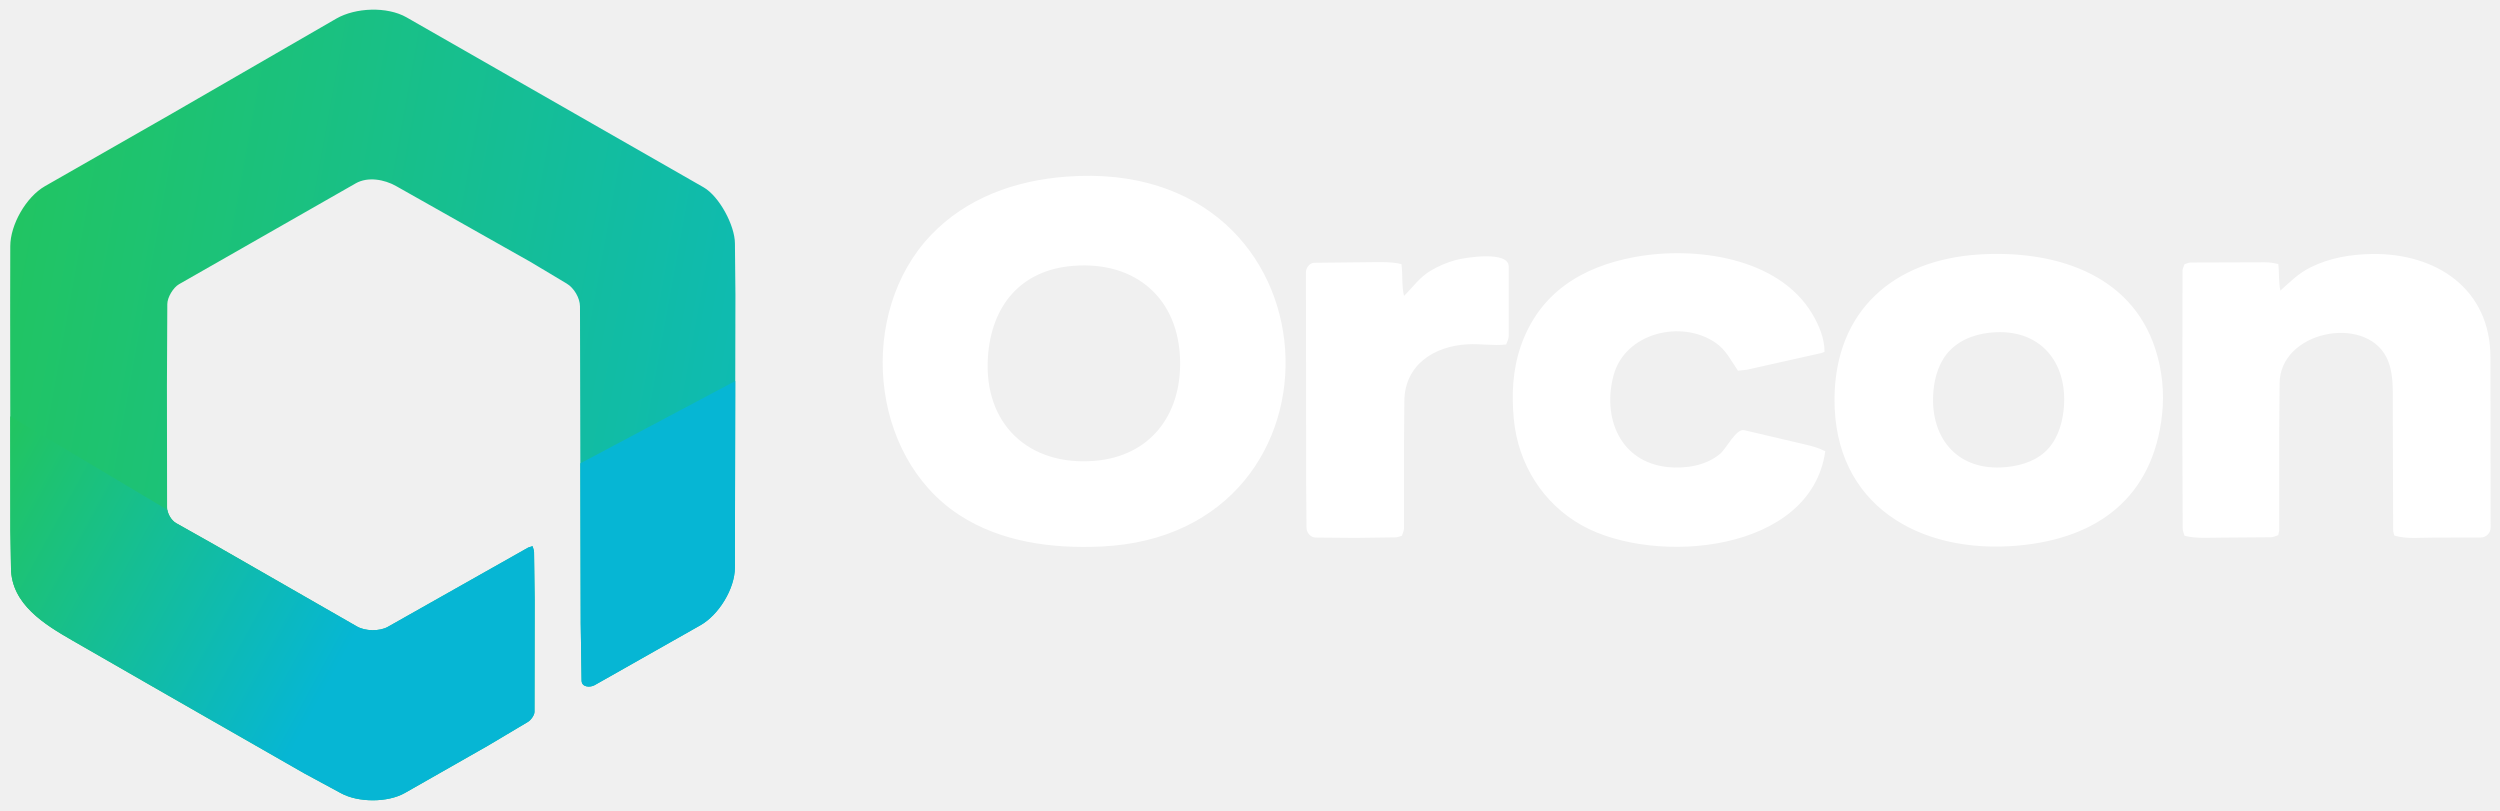
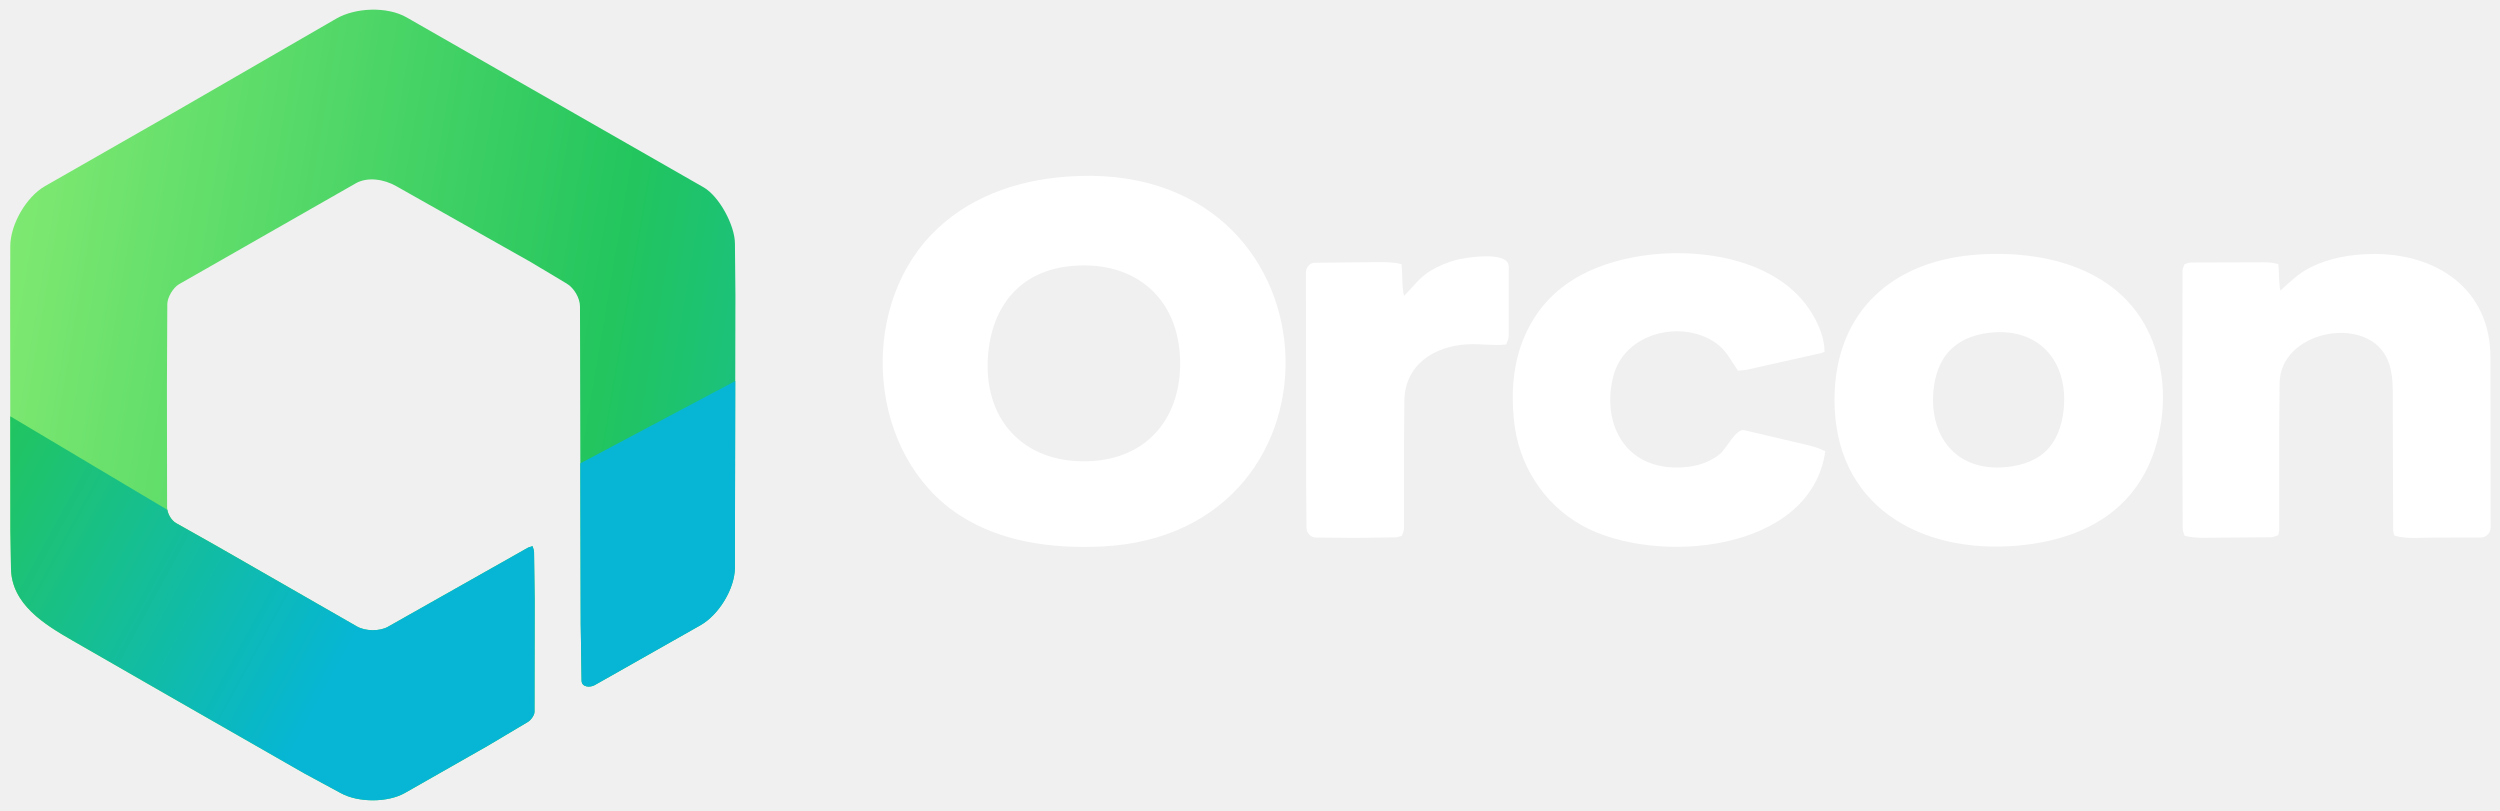
<svg xmlns="http://www.w3.org/2000/svg" viewBox="0 0 657 213" width="657" height="213">
  <defs>
-     <linearGradient id="ol-a" gradientUnits="userSpaceOnUse" x1="2.75" y1="2.75" x2="288.5" y2="54.62">
-       <stop offset="0" stop-color="#22C55E" />
+     <linearGradient id="ol-a" gradientUnits="userSpaceOnUse" x1="2.75" y1="2.75" x2="307.55" y2="54.62">
+       <stop offset="0" stop-color="#84EB72" />
+       <stop offset=".55" stop-color="#22C55E" />
      <stop offset="1" stop-color="#06B6D4" />
    </linearGradient>
    <linearGradient id="ol-b" gradientUnits="userSpaceOnUse" x1="2.75" y1="106.5" x2="193.25" y2="210.25">
      <stop offset="0" stop-color="#22C55E" />
      <stop offset=".5" stop-color="#06B6D4" />
      <stop offset="1" stop-color="#06B6D4" />
    </linearGradient>
    <clipPath id="ol-c">
      <polygon points="-2,106.6 84.3,158 198,97.6 198,218 -2,218" />
    </clipPath>
    <path id="ol-s" d="M139.95 143.53c.15 .53 .39 1.05 .4 1.61l.16 12.58l-.05 29.37c0 .89-.99 2.19-1.72 2.62l-10.52 6.26l-21.82 12.42c-4.54 2.58-12.29 2.55-16.84 .04l-9.72-5.26l-35.54-20.34l-25.39-14.58c-7.09-4.1-15.93-9.42-16.02-18.93l-.16-9.9l-.06-59.1l.03-15.6c0-5.68 4.17-12.96 9.11-15.79l33.32-19.05l43.27-25c5.02-2.89 13.34-3.23 18.44-.32l27.21 15.57l50.84 29.09c4.13 2.36 8.23 10.03 8.25 14.74l.13 13.49l-.14 71.7c-.01 5.58-4.26 12.46-9.07 15.17l-27.82 15.75c-1.15 .64-3.38 .57-3.4-1.21l-.23-14.95l-.19-83.4c-.01-2.2-1.59-4.87-3.48-5.98l-9.48-5.67l-35.38-19.97c-3.04-1.72-7.4-2.53-10.59-.71l-46.44 26.51c-1.53 .87-3.08 3.47-3.08 5.23l-.1 21.29l.04 32.09c0 1.55 1.05 3.44 2.41 4.2l10.67 6.01l36.83 21.13c2.17 1.25 5.92 1.32 8.11 .09l36.9-20.84l1.12-.36z" />
  </defs>
  <use href="#ol-s" fill="url(#ol-a)" />
  <use href="#ol-s" fill="url(#ol-b)" clip-path="url(#ol-c)" />
  <path fill="#FFFFFF" fill-rule="evenodd" d="M289.37 143.63c-12.84 .59-26.38-1.15-37.36-8.35c-23.69-15.54-26.66-53.19-7.41-73.44c9.4-9.89 22.29-14.42 35.65-15.42c72.88-5.49 77.36 94.1 9.12 97.21zM479.49 92.47l-.82 .31l-19.56 4.38l-2.37 .27c-1.83-2.66-3.12-5.45-5.86-7.34c-9.05-6.22-23.8-2.6-26.82 8.5c-3.03 11.18 1.69 22.81 14.16 24.15c4.7 .5 10.14-.35 13.84-3.49c1.65-1.39 4.21-6.7 6.32-6.2l16.01 3.76c1.85 .44 3.6 .89 5.29 1.78c-3.73 26.67-44.7 30.14-63.81 19.56c-10.39-5.75-16.92-16.22-18.04-27.99c-.61-6.51-.32-12.96 1.84-19.21c4.82-13.9 15.95-20.82 29.92-23.4c15.67-2.9 37.73-.02 46.65 14.9c1.8 3.02 3.25 6.47 3.25 10.02zM530.37 143.38c-25.8 2.33-48.49-10.55-48.26-38.68c.19-23.06 15.55-36.39 37.92-37.82c19.27-1.23 39.95 4.69 46.43 24.95c1.78 5.55 2.36 11.37 1.73 17.15c-2.39 21.66-16.82 32.51-37.82 34.4zM629.23 140.75c-.1-.47-.31-.94-.31-1.42l-.1-32.97c0-4.2 .26-8.76-1.74-12.61c-5.77-11.06-27.96-6.7-28 7.05l-.1 11.69l-.01 26.98l-.25 1.16c-.62 .21-1.26 .56-1.95 .56l-13.17 .1c-3.15 0-6.43 .29-9.49-.49c-.19-.64-.5-1.27-.5-1.96l-.1-28.48l.06-39.26c0-.52 .38-1.18 .53-1.68c.55-.15 1.09-.43 1.67-.43l19.47-.06c1.2 0 2.33 .19 3.49 .46c.29 2.34 .05 4.69 .56 6.99c2.56-2.33 4.74-4.53 7.89-6.1c5.03-2.53 10.64-3.45 16.23-3.53c16.75-.24 31.09 9.09 31.08 27.21l.05 44.66c0 1.5-1.19 2.65-2.67 2.64l-12.28 .02c-3.42-.02-7.06 .45-10.36-.53zM368.3 69.41c.38 2.77 .02 5.63 .68 8.35c2.37-2.32 4.05-4.88 7-6.62c2.05-1.22 4.28-2.17 6.58-2.8c2.46-.67 13.94-2.52 13.93 1.7v18.25c0 .75-.43 1.55-.67 2.24c-3.34 .39-6.73-.23-10.1-.05c-8.84 .46-16.65 5.4-16.66 15.1l-.09 11.39v21.87c0 .66-.36 1.34-.55 1.95c-.55 .15-1.11 .43-1.7 .43l-10.47 .14l-10.48-.09c-1.36-.01-2.42-1.29-2.42-2.59l-.09-11.08l-.06-56.05c0-1.12 .96-2.48 2.17-2.49l14.96-.16c2.65-.02 5.39-.13 7.97 .51zM287.68 121.11c14.47-1.2 22.61-11.85 22.46-25.94c-.18-16.69-11.67-26.64-28.18-25.3c-13.82 1.12-21.42 10.58-22.33 23.9c-1.2 17.57 10.65 28.77 28.05 27.34zM525.99 122.84c3.98-.19 8.33-1.29 11.35-4c3.09-2.76 4.5-6.89 4.96-10.9c1.35-11.8-5.29-21.19-17.8-20.63c-4.37 .2-8.8 1.5-11.96 4.67c-2.84 2.84-4.11 6.92-4.44 10.84c-.99 11.6 5.62 20.59 17.89 20.02z" />
</svg>
